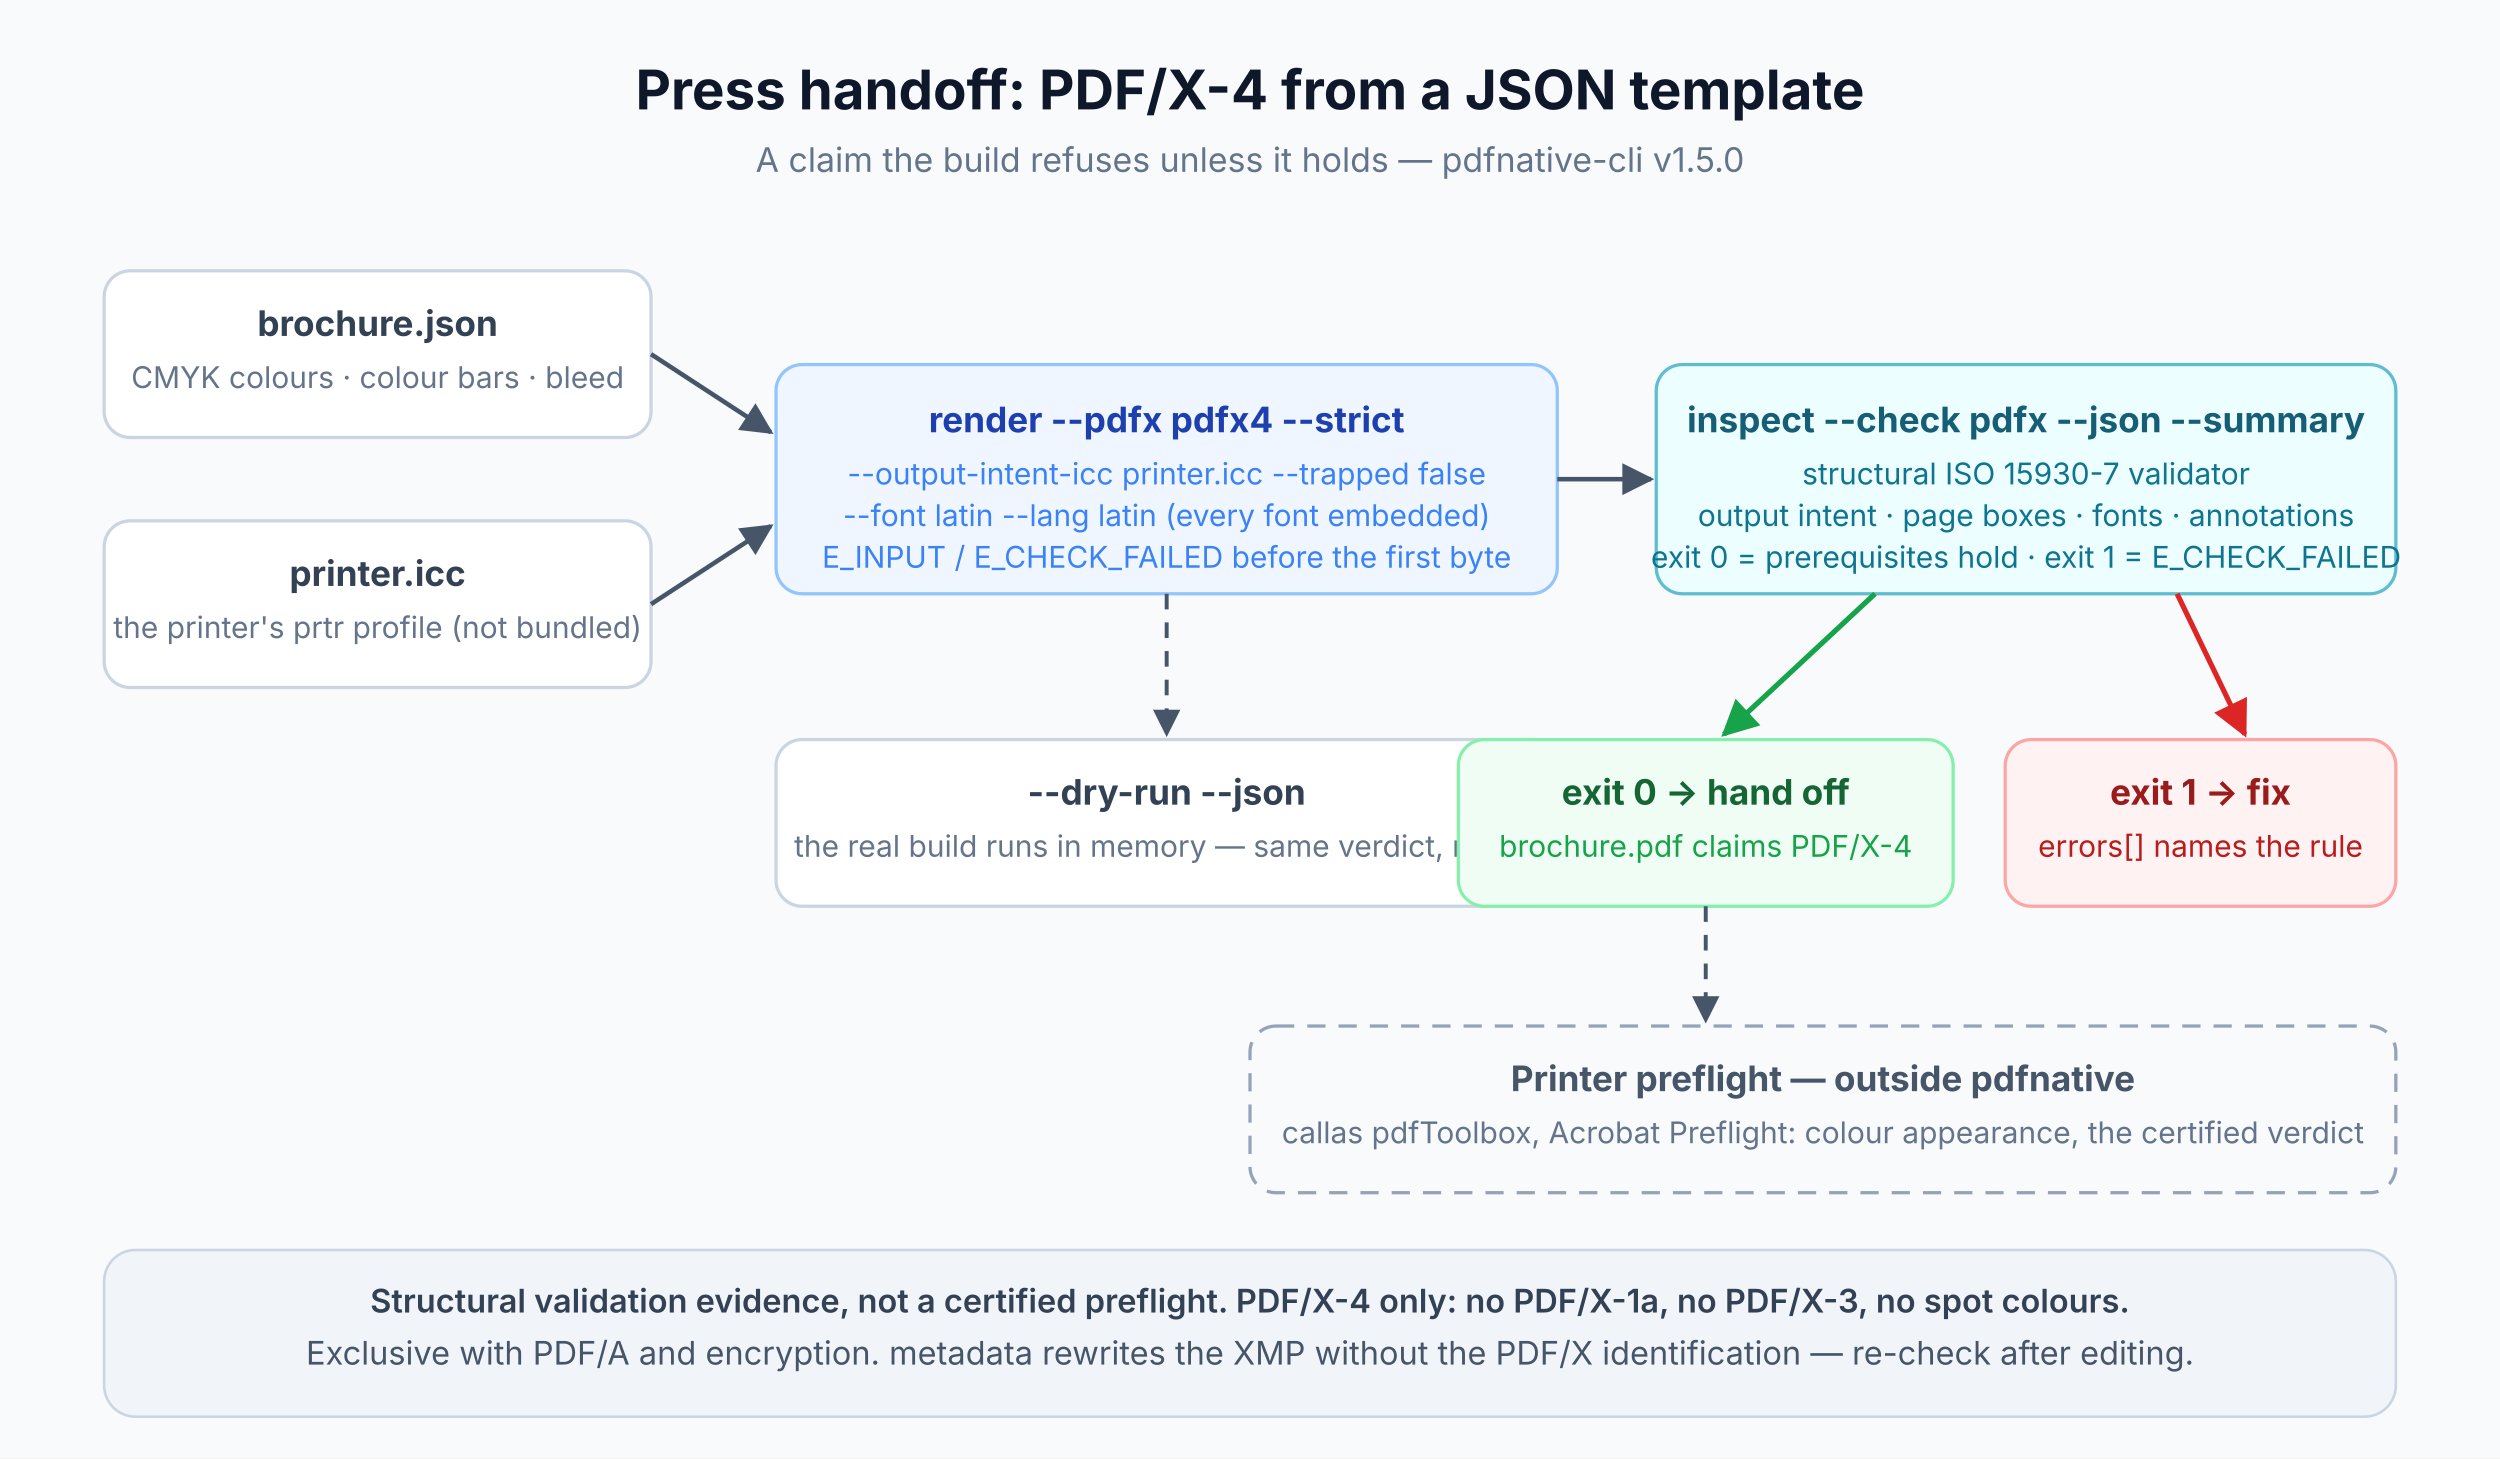
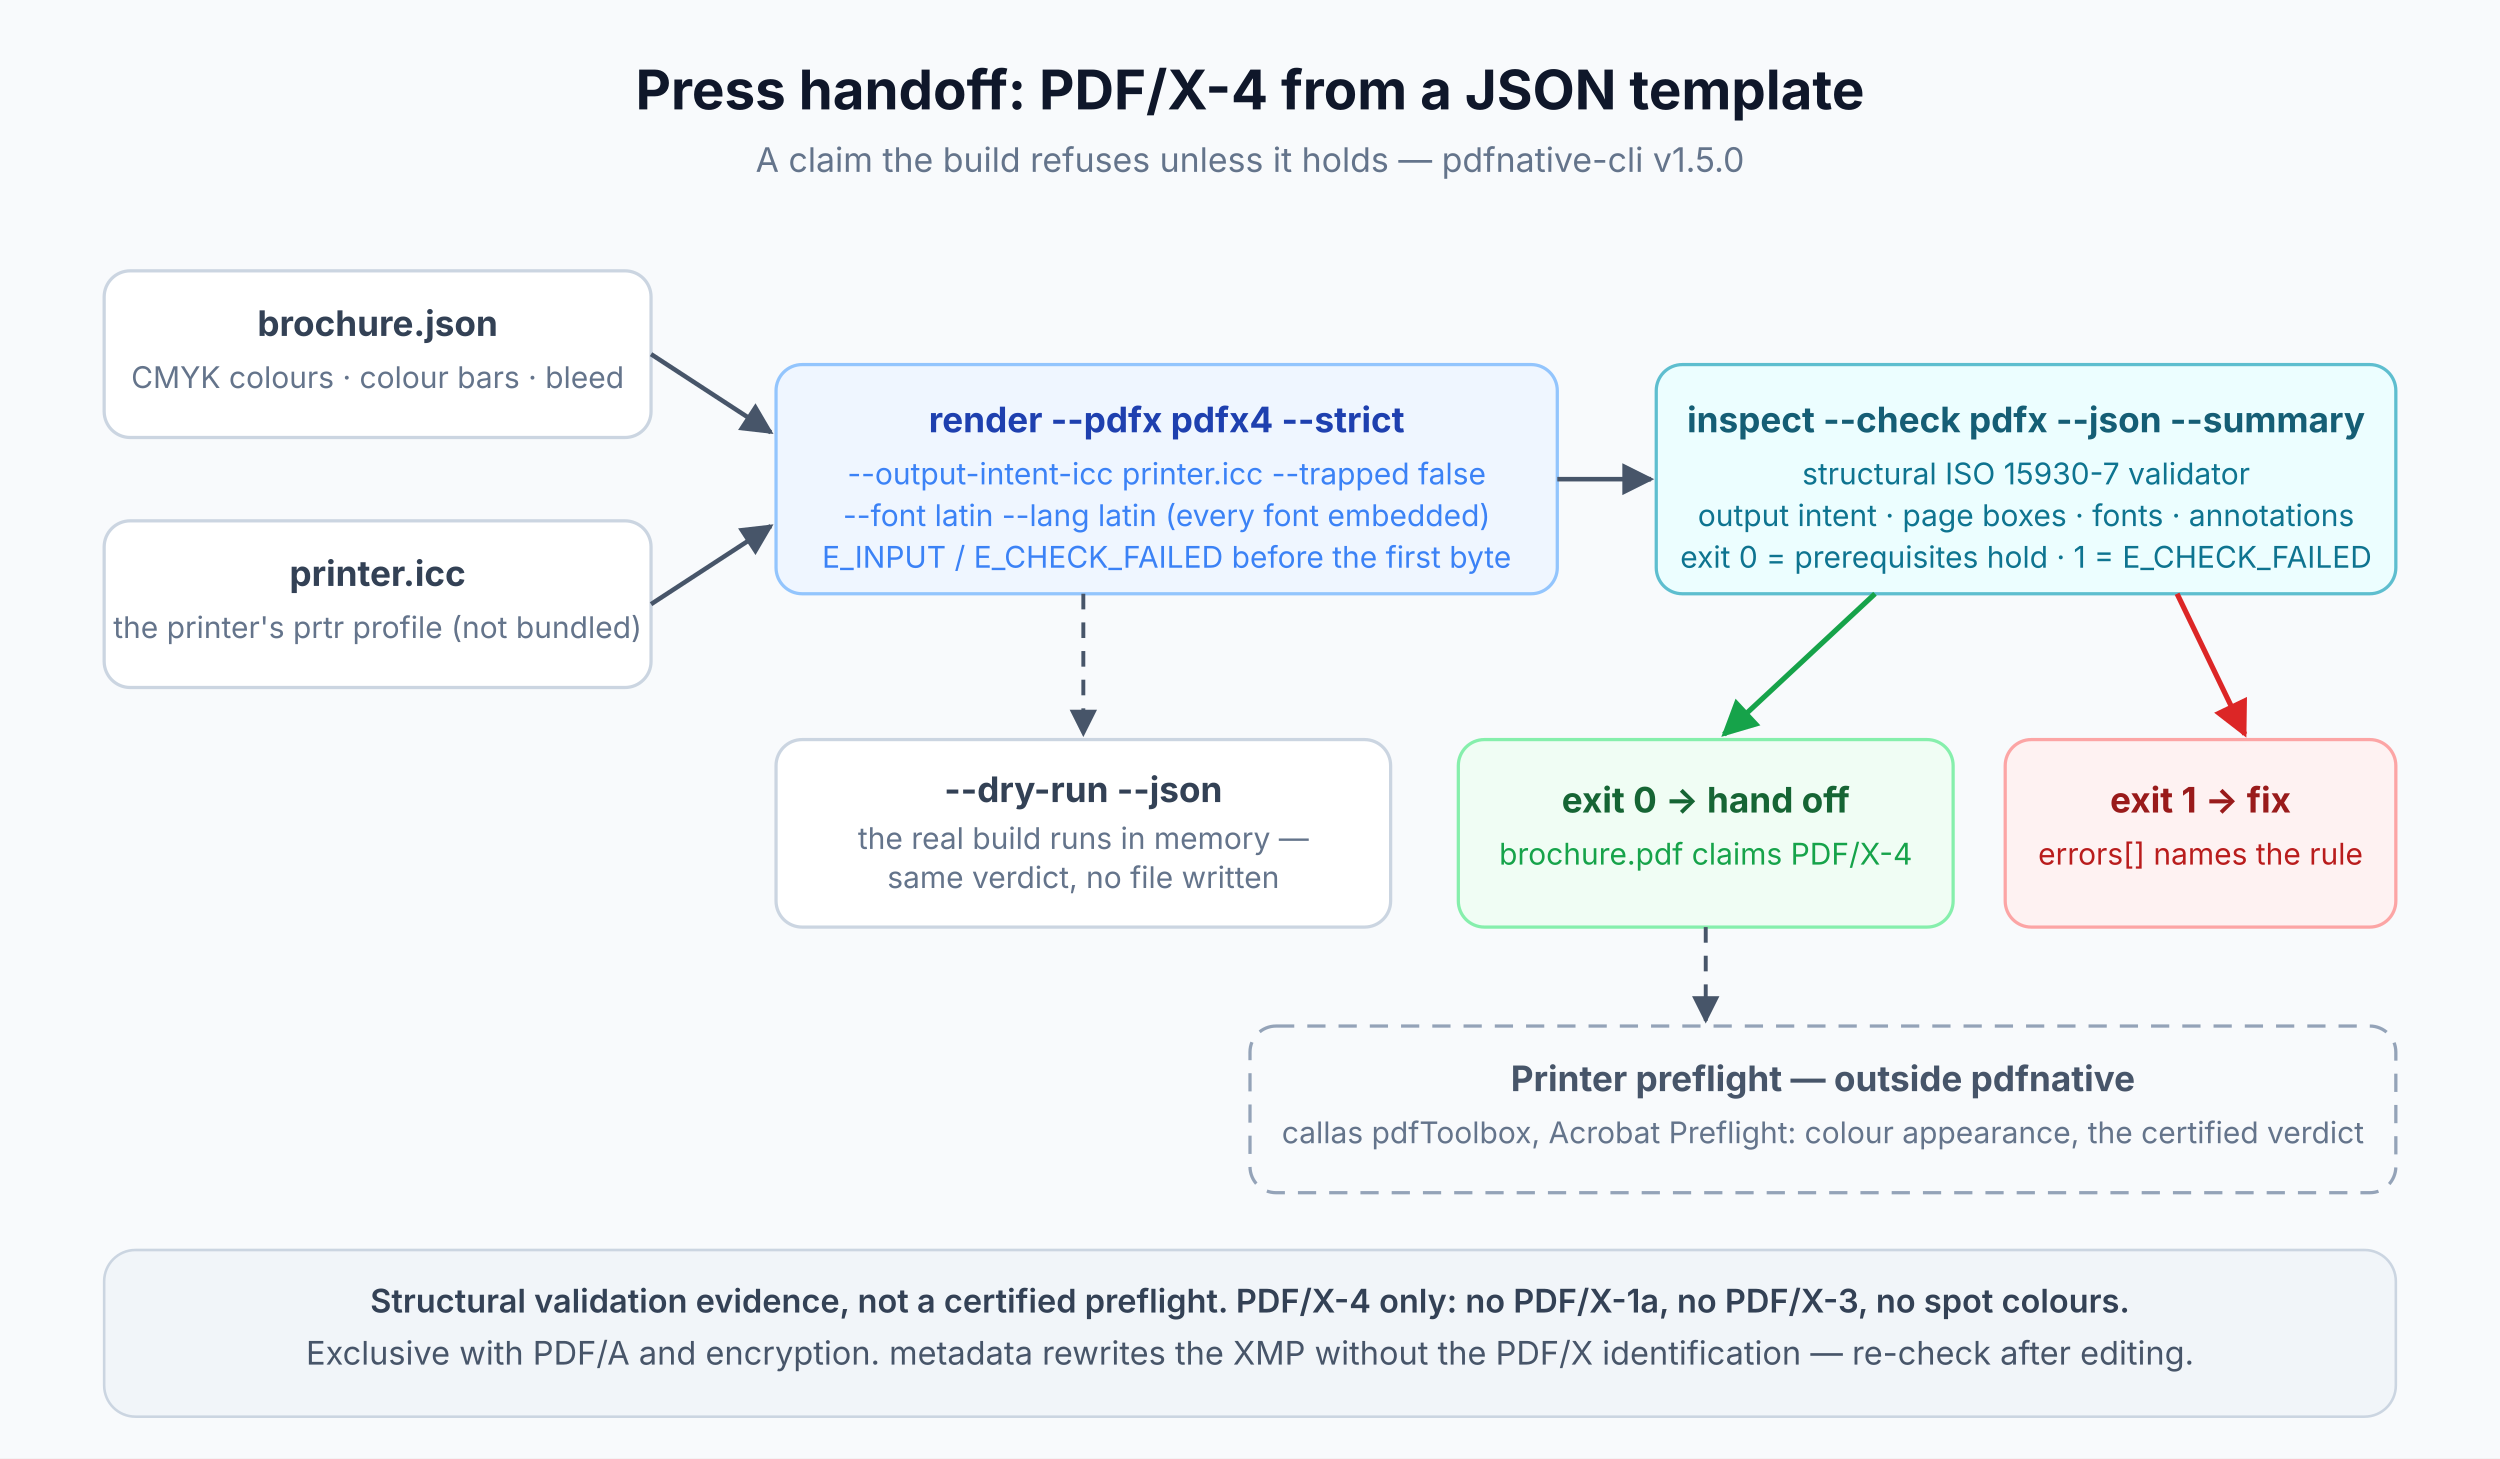
<svg xmlns="http://www.w3.org/2000/svg" viewBox="0 0 960 560" role="img" aria-labelledby="ucx-title ucx-desc" font-family="Inter,-apple-system,BlinkMacSystemFont,'Segoe UI',Roboto,'Helvetica Neue',Arial,sans-serif">
  <defs>
    <marker id="ucx-ah" viewBox="0 0 10 10" refX="9" refY="5" markerWidth="7" markerHeight="7" orient="auto-start-reverse">
      <path d="M0,0 L10,5 L0,10 z" fill="#475569" />
    </marker>
    <marker id="ucx-ah-green" viewBox="0 0 10 10" refX="9" refY="5" markerWidth="7" markerHeight="7" orient="auto-start-reverse">
      <path d="M0,0 L10,5 L0,10 z" fill="#16A34A" />
    </marker>
    <marker id="ucx-ah-red" viewBox="0 0 10 10" refX="9" refY="5" markerWidth="7" markerHeight="7" orient="auto-start-reverse">
      <path d="M0,0 L10,5 L0,10 z" fill="#DC2626" />
    </marker>
  </defs>
  <rect width="960" height="560" fill="#F8FAFC" />
  <text x="480" y="42" text-anchor="middle" font-size="21" font-weight="700" fill="#0F172A">Press handoff: PDF/X-4 from a JSON template</text>
  <text x="480" y="66" text-anchor="middle" font-size="13" fill="#64748B">A claim the build refuses unless it holds — pdfnative-cli v1.5.0</text>
  <rect x="40" y="104" width="210" height="64" rx="10" fill="#FFFFFF" stroke="#CBD5E1" stroke-width="1.25" />
  <text x="145" y="129" text-anchor="middle" font-size="13.5" font-weight="700" fill="#334155">brochure.json</text>
  <text x="145" y="149" text-anchor="middle" font-size="11.5" fill="#64748B">CMYK colours · colour bars · bleed</text>
  <rect x="40" y="200" width="210" height="64" rx="10" fill="#FFFFFF" stroke="#CBD5E1" stroke-width="1.25" />
  <text x="145" y="225" text-anchor="middle" font-size="13.5" font-weight="700" fill="#334155">printer.icc</text>
  <text x="145" y="245" text-anchor="middle" font-size="11.5" fill="#64748B">the printer's prtr profile (not bundled)</text>
  <line x1="250" y1="136" x2="296" y2="166" stroke="#475569" stroke-width="1.75" marker-end="url(#ucx-ah)" />
  <line x1="250" y1="232" x2="296" y2="202" stroke="#475569" stroke-width="1.75" marker-end="url(#ucx-ah)" />
  <rect x="298" y="140" width="300" height="88" rx="10" fill="#EFF6FF" stroke="#93C5FD" stroke-width="1.25" />
  <text x="448" y="166" text-anchor="middle" font-size="13.5" font-weight="700" fill="#1E40AF">render --pdfx pdfx4 --strict</text>
  <text x="448" y="186" text-anchor="middle" font-size="11.5" fill="#3B82F6">--output-intent-icc printer.icc --trapped false</text>
  <text x="448" y="202" text-anchor="middle" font-size="11.5" fill="#3B82F6">--font latin --lang latin (every font embedded)</text>
  <text x="448" y="218" text-anchor="middle" font-size="11.5" fill="#3B82F6">E_INPUT / E_CHECK_FAILED before the first byte</text>
  <line x1="598" y1="184" x2="634" y2="184" stroke="#475569" stroke-width="1.75" marker-end="url(#ucx-ah)" />
  <rect x="636" y="140" width="284" height="88" rx="10" fill="#ECFEFF" stroke="#5EBECF" stroke-width="1.25" />
  <text x="778" y="166" text-anchor="middle" font-size="13.5" font-weight="700" fill="#155E75">inspect --check pdfx --json --summary</text>
  <text x="778" y="186" text-anchor="middle" font-size="11.5" fill="#0E7490">structural ISO 15930-7 validator</text>
  <text x="778" y="202" text-anchor="middle" font-size="11.5" fill="#0E7490">output intent · page boxes · fonts · annotations</text>
-   <text x="778" y="218" text-anchor="middle" font-size="11.5" fill="#0E7490">exit 0 = prerequisites hold · exit 1 = E_CHECK_FAILED</text>
-   <path d="M448 228 L448 282" fill="none" stroke="#475569" stroke-width="1.5" stroke-dasharray="6 5" marker-end="url(#ucx-ah)" />
-   <rect x="298" y="284" width="300" height="64" rx="10" fill="#FFFFFF" stroke="#CBD5E1" stroke-width="1.25" />
-   <text x="448" y="309" text-anchor="middle" font-size="13.5" font-weight="700" fill="#334155">--dry-run --json</text>
-   <text x="448" y="329" text-anchor="middle" font-size="11.5" fill="#64748B">the real build runs in memory — same verdict, no file</text>
+   <text x="778" y="218" text-anchor="middle" font-size="11.5" fill="#0E7490">exit 0 = prerequisites hold · 1 = E_CHECK_FAILED</text>
+   <path d="M416 228 L416 282" fill="none" stroke="#475569" stroke-width="1.5" stroke-dasharray="6 5" marker-end="url(#ucx-ah)" />
+   <rect x="298" y="284" width="236" height="72" rx="10" fill="#FFFFFF" stroke="#CBD5E1" stroke-width="1.25" />
+   <text x="416" y="308" text-anchor="middle" font-size="13.5" font-weight="700" fill="#334155">--dry-run --json</text>
+   <text x="416" y="326" text-anchor="middle" font-size="11.5" fill="#64748B">the real build runs in memory —</text>
+   <text x="416" y="341" text-anchor="middle" font-size="11.5" fill="#64748B">same verdict, no file written</text>
  <line x1="720" y1="228" x2="662" y2="282" stroke="#16A34A" stroke-width="2" marker-end="url(#ucx-ah-green)" />
  <line x1="836" y1="228" x2="862" y2="282" stroke="#DC2626" stroke-width="2" marker-end="url(#ucx-ah-red)" />
-   <rect x="560" y="284" width="190" height="64" rx="10" fill="#F0FDF4" stroke="#86EFAC" stroke-width="1.25" />
-   <text x="655" y="309" text-anchor="middle" font-size="13.5" font-weight="700" fill="#166534">exit 0 → hand off</text>
-   <text x="655" y="329" text-anchor="middle" font-size="11.5" fill="#16A34A">brochure.pdf claims PDF/X-4</text>
-   <rect x="770" y="284" width="150" height="64" rx="10" fill="#FEF2F2" stroke="#FCA5A5" stroke-width="1.25" />
-   <text x="845" y="309" text-anchor="middle" font-size="13.5" font-weight="700" fill="#991B1B">exit 1 → fix</text>
-   <text x="845" y="329" text-anchor="middle" font-size="11.5" fill="#B91C1C">errors[] names the rule</text>
-   <line x1="655" y1="348" x2="655" y2="392" stroke="#475569" stroke-width="1.5" stroke-dasharray="6 5" marker-end="url(#ucx-ah)" />
+   <rect x="560" y="284" width="190" height="72" rx="10" fill="#F0FDF4" stroke="#86EFAC" stroke-width="1.25" />
+   <text x="655" y="312" text-anchor="middle" font-size="13.5" font-weight="700" fill="#166534">exit 0 → hand off</text>
+   <text x="655" y="332" text-anchor="middle" font-size="11.5" fill="#16A34A">brochure.pdf claims PDF/X-4</text>
+   <rect x="770" y="284" width="150" height="72" rx="10" fill="#FEF2F2" stroke="#FCA5A5" stroke-width="1.25" />
+   <text x="845" y="312" text-anchor="middle" font-size="13.5" font-weight="700" fill="#991B1B">exit 1 → fix</text>
+   <text x="845" y="332" text-anchor="middle" font-size="11.5" fill="#B91C1C">errors[] names the rule</text>
+   <line x1="655" y1="356" x2="655" y2="392" stroke="#475569" stroke-width="1.5" stroke-dasharray="6 5" marker-end="url(#ucx-ah)" />
  <rect x="480" y="394" width="440" height="64" rx="10" fill="#F8FAFC" stroke="#94A3B8" stroke-width="1.25" stroke-dasharray="7 5" />
  <text x="700" y="419" text-anchor="middle" font-size="13.5" font-weight="700" fill="#475569">Printer preflight — outside pdfnative</text>
  <text x="700" y="439" text-anchor="middle" font-size="11.5" fill="#64748B">callas pdfToolbox, Acrobat Preflight: colour appearance, the certified verdict</text>
  <rect x="40" y="480" width="880" height="64" rx="12" fill="#F1F5F9" stroke="#CBD5E1" stroke-width="1" />
  <text x="480" y="504" text-anchor="middle" font-size="12.5" font-weight="600" fill="#334155">Structural validation evidence, not a certified preflight. PDF/X-4 only: no PDF/X-1a, no PDF/X-3, no spot colours.</text>
  <text x="480" y="524" text-anchor="middle" font-size="12.5" fill="#475569">Exclusive with PDF/A and encryption. metadata rewrites the XMP without the PDF/X identification — re-check after editing.</text>
</svg>
